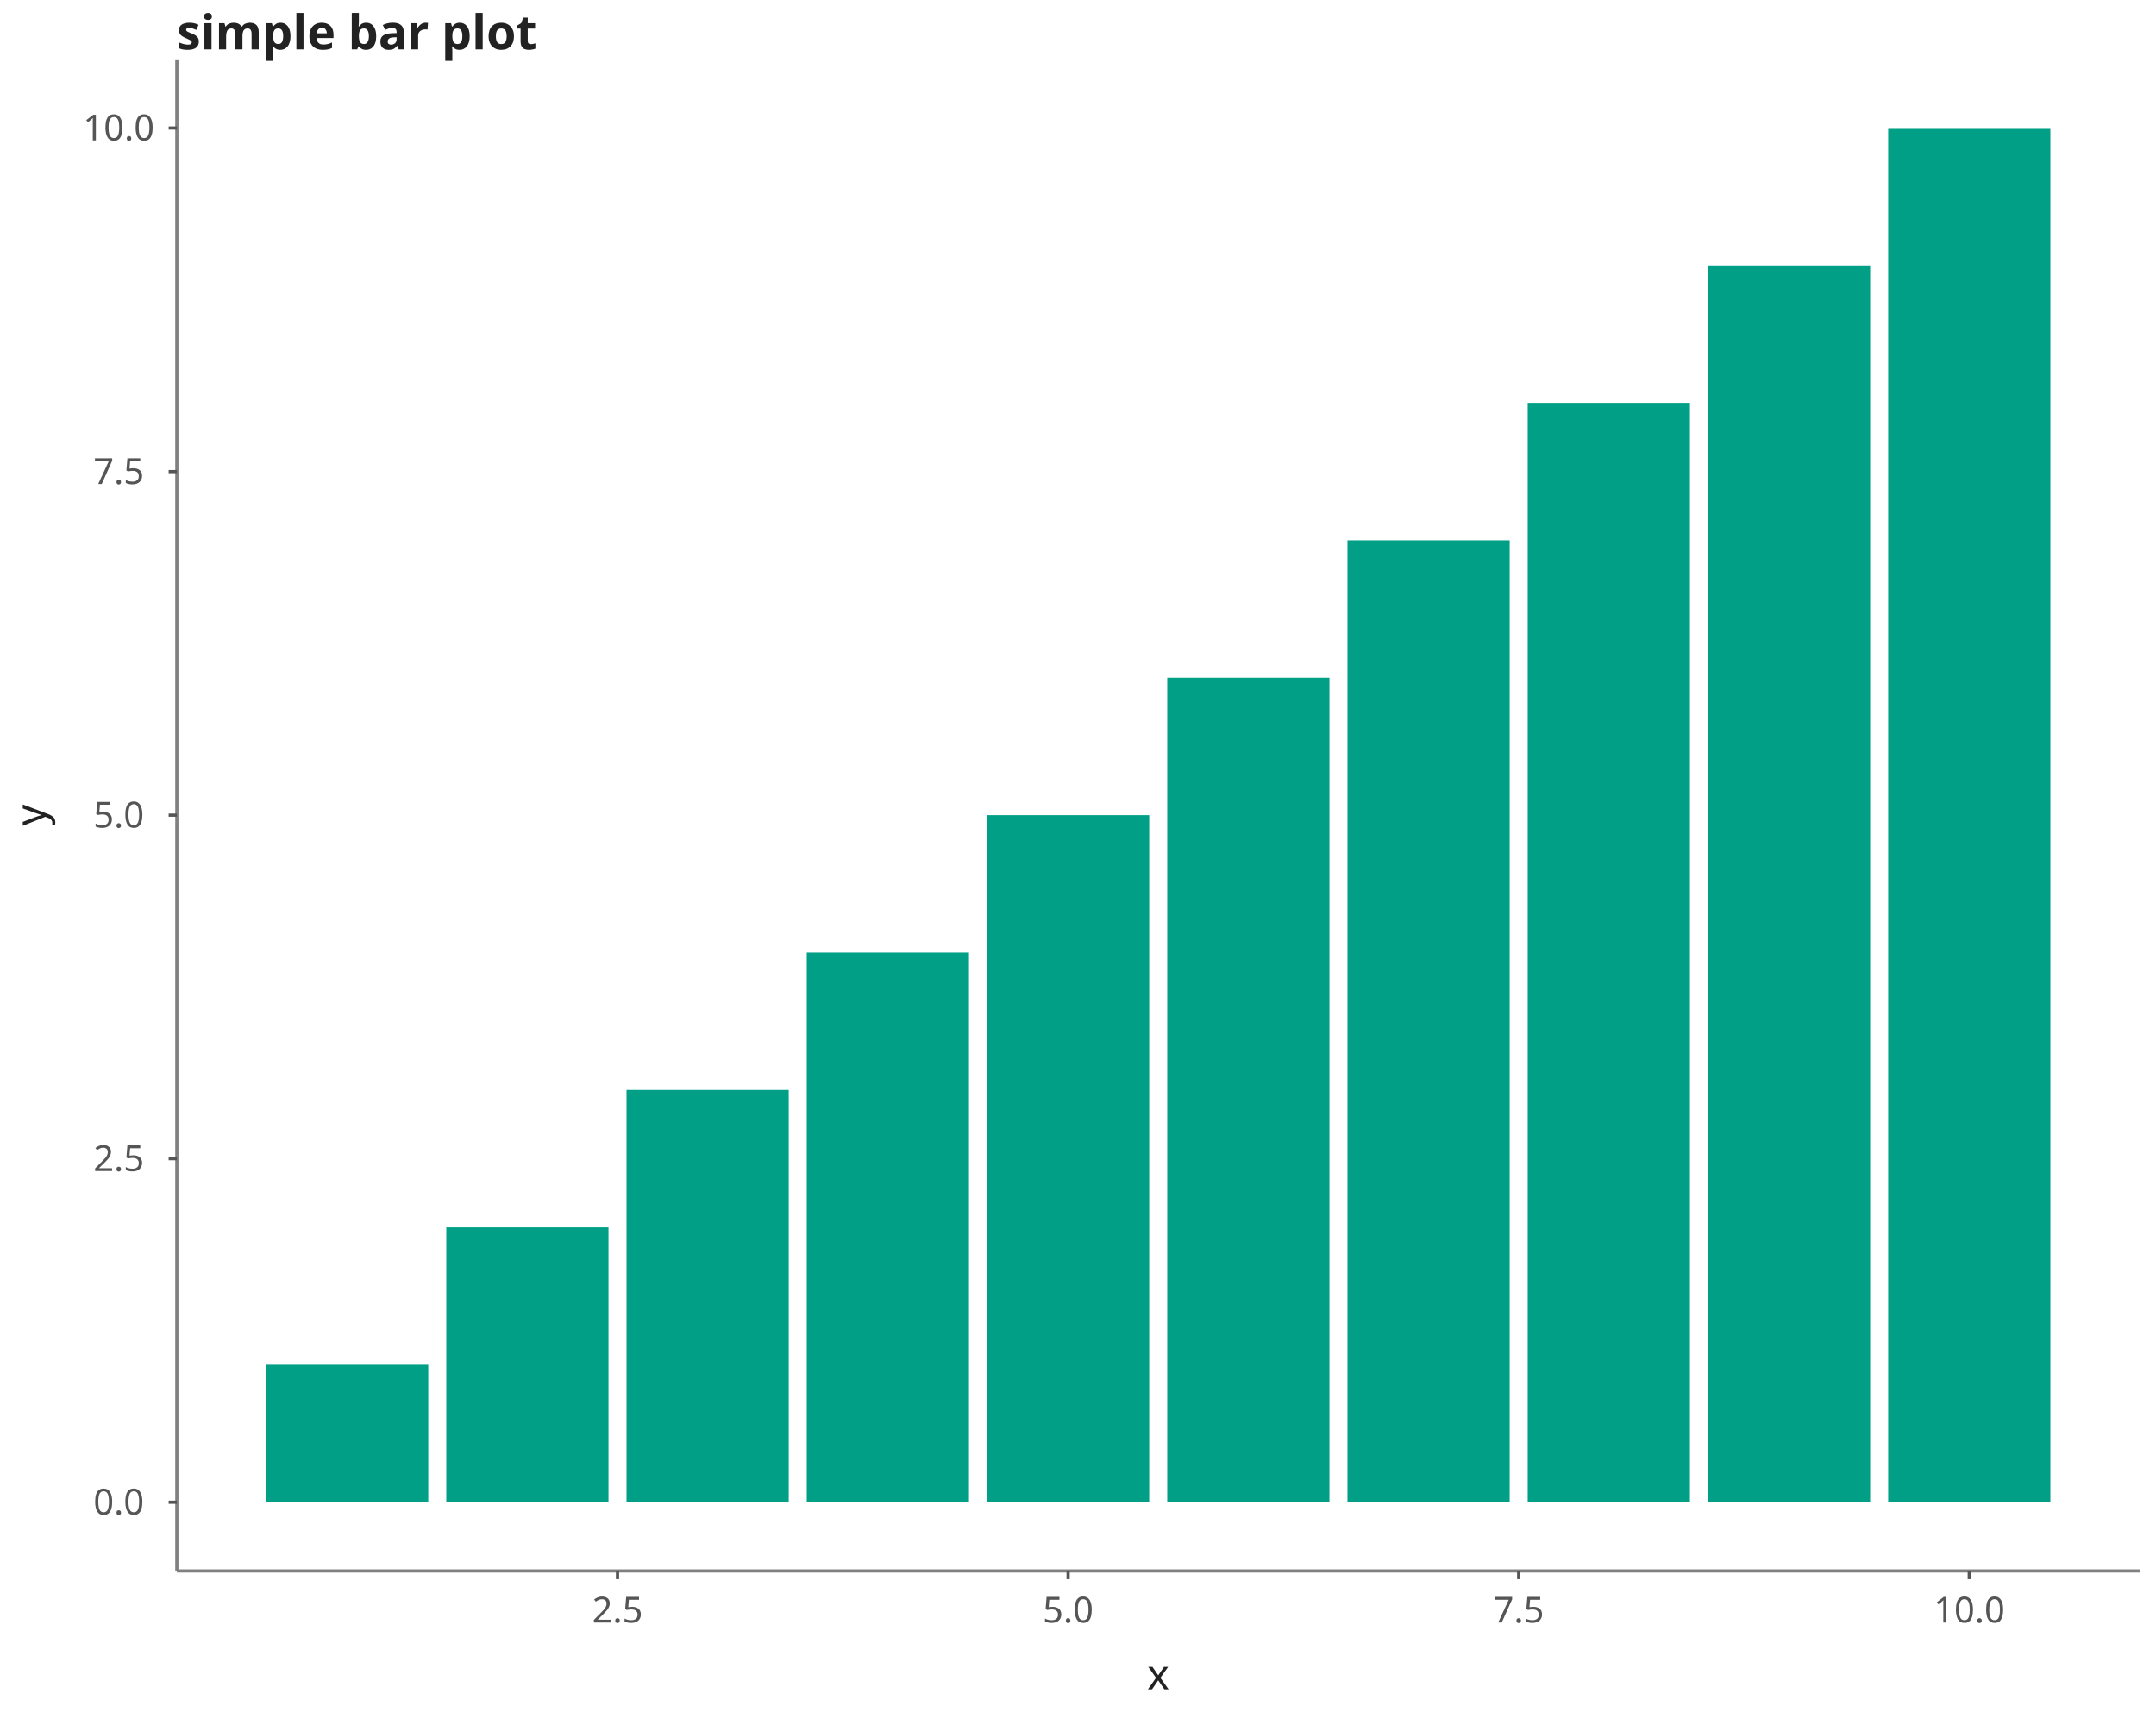
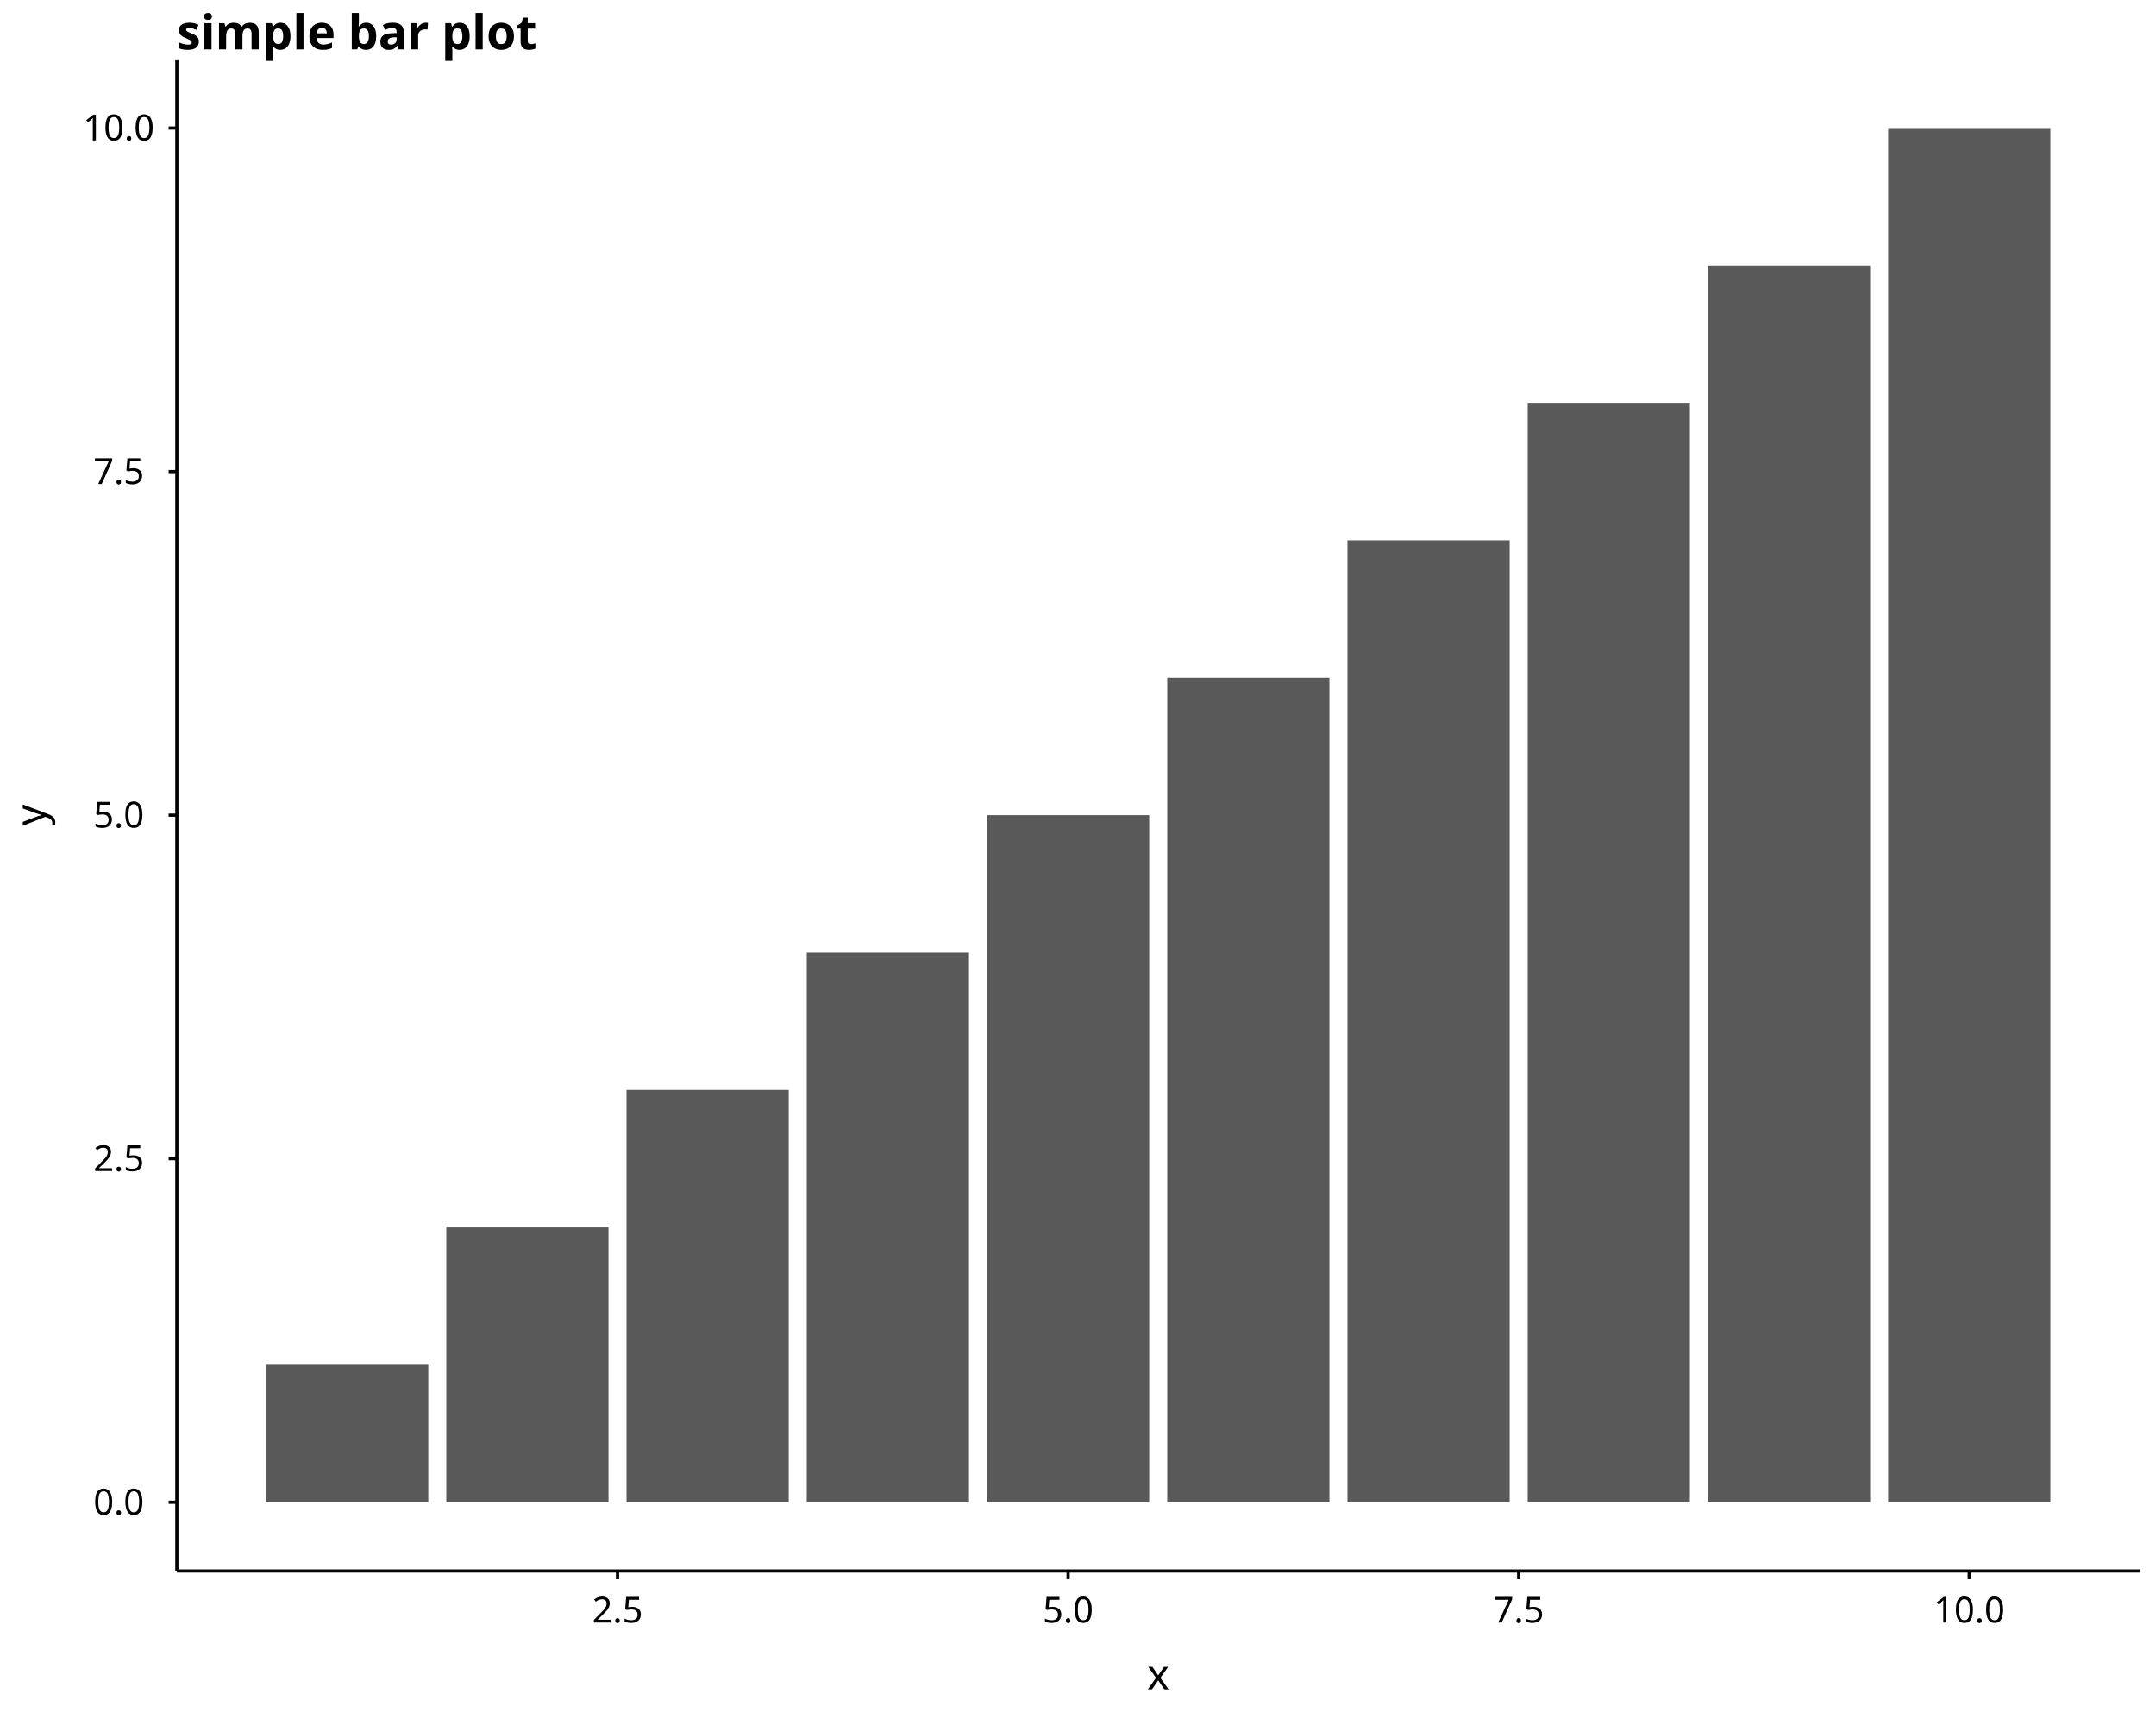
<svg xmlns="http://www.w3.org/2000/svg" class="svglite" data-engine-version="2.0" width="720.00pt" height="576.00pt" viewBox="0 0 720.00 576.00">
  <defs>
    <style type="text/css">
    .svglite line, .svglite polyline, .svglite polygon, .svglite path, .svglite rect, .svglite circle {
      fill: none;
      stroke: #000000;
      stroke-linecap: round;
      stroke-linejoin: round;
      stroke-miterlimit: 10.00;
    }
  </style>
  </defs>
  <rect width="100%" height="100%" style="stroke: none; fill: #FFFFFF;" />
  <defs>
    <clipPath id="cpMC4wMHw3MjAuMDB8MC4wMHw1NzYuMDA=">
      <rect x="0.00" y="0.00" width="720.00" height="576.00" />
    </clipPath>
  </defs>
  <g clip-path="url(#cpMC4wMHw3MjAuMDB8MC4wMHw1NzYuMDA=)">
    <rect x="0.00" y="0.00" width="720.00" height="576.00" style="stroke-width: 1.07; stroke: #FFFFFF; fill: #FFFFFF;" />
  </g>
  <defs>
    <clipPath id="cpNTkuMDZ8NzE0LjUyfDE5LjgxfDUyNC41Ng==">
      <rect x="59.06" y="19.81" width="655.46" height="504.75" />
    </clipPath>
  </defs>
  <g clip-path="url(#cpNTkuMDZ8NzE0LjUyfDE5LjgxfDUyNC41Ng==)">
-     <rect x="88.85" y="455.73" width="54.17" height="45.89" style="stroke-width: 1.07; stroke: none; stroke-linecap: butt; stroke-linejoin: miter; fill: #01A086;" />
-     <rect x="149.04" y="409.85" width="54.17" height="91.77" style="stroke-width: 1.07; stroke: none; stroke-linecap: butt; stroke-linejoin: miter; fill: #01A086;" />
-     <rect x="209.23" y="363.96" width="54.17" height="137.66" style="stroke-width: 1.07; stroke: none; stroke-linecap: butt; stroke-linejoin: miter; fill: #01A086;" />
-     <rect x="269.42" y="318.08" width="54.17" height="183.55" style="stroke-width: 1.07; stroke: none; stroke-linecap: butt; stroke-linejoin: miter; fill: #01A086;" />
-     <rect x="329.61" y="272.19" width="54.17" height="229.43" style="stroke-width: 1.07; stroke: none; stroke-linecap: butt; stroke-linejoin: miter; fill: #01A086;" />
-     <rect x="389.80" y="226.30" width="54.17" height="275.32" style="stroke-width: 1.07; stroke: none; stroke-linecap: butt; stroke-linejoin: miter; fill: #01A086;" />
-     <rect x="449.99" y="180.42" width="54.17" height="321.21" style="stroke-width: 1.07; stroke: none; stroke-linecap: butt; stroke-linejoin: miter; fill: #01A086;" />
-     <rect x="510.18" y="134.53" width="54.17" height="367.09" style="stroke-width: 1.07; stroke: none; stroke-linecap: butt; stroke-linejoin: miter; fill: #01A086;" />
-     <rect x="570.37" y="88.64" width="54.17" height="412.98" style="stroke-width: 1.07; stroke: none; stroke-linecap: butt; stroke-linejoin: miter; fill: #01A086;" />
-     <rect x="630.56" y="42.76" width="54.17" height="458.87" style="stroke-width: 1.07; stroke: none; stroke-linecap: butt; stroke-linejoin: miter; fill: #01A086;" />
+     <rect x="88.85" y="455.73" width="54.17" height="45.89" style="stroke-width: 1.07; stroke: none; stroke-linecap: butt; stroke-linejoin: miter; fill: #595959;" />
+     <rect x="149.04" y="409.85" width="54.17" height="91.77" style="stroke-width: 1.07; stroke: none; stroke-linecap: butt; stroke-linejoin: miter; fill: #595959;" />
+     <rect x="209.23" y="363.96" width="54.17" height="137.66" style="stroke-width: 1.07; stroke: none; stroke-linecap: butt; stroke-linejoin: miter; fill: #595959;" />
+     <rect x="269.42" y="318.08" width="54.17" height="183.55" style="stroke-width: 1.07; stroke: none; stroke-linecap: butt; stroke-linejoin: miter; fill: #595959;" />
+     <rect x="329.61" y="272.19" width="54.17" height="229.43" style="stroke-width: 1.07; stroke: none; stroke-linecap: butt; stroke-linejoin: miter; fill: #595959;" />
+     <rect x="389.80" y="226.30" width="54.17" height="275.32" style="stroke-width: 1.07; stroke: none; stroke-linecap: butt; stroke-linejoin: miter; fill: #595959;" />
+     <rect x="449.99" y="180.42" width="54.17" height="321.21" style="stroke-width: 1.07; stroke: none; stroke-linecap: butt; stroke-linejoin: miter; fill: #595959;" />
+     <rect x="510.18" y="134.53" width="54.17" height="367.09" style="stroke-width: 1.07; stroke: none; stroke-linecap: butt; stroke-linejoin: miter; fill: #595959;" />
+     <rect x="570.37" y="88.64" width="54.17" height="412.98" style="stroke-width: 1.07; stroke: none; stroke-linecap: butt; stroke-linejoin: miter; fill: #595959;" />
+     <rect x="630.56" y="42.76" width="54.17" height="458.87" style="stroke-width: 1.07; stroke: none; stroke-linecap: butt; stroke-linejoin: miter; fill: #595959;" />
  </g>
  <g clip-path="url(#cpMC4wMHw3MjAuMDB8MC4wMHw1NzYuMDA=)">
-     <polyline points="59.06,524.56 59.06,19.81 " style="stroke-width: 1.07; stroke: #808080; stroke-linecap: butt;" />
-     <text x="39.66" y="505.75" text-anchor="middle" style="font-size: 12.00px; fill: #555555; font-family: sans;" textLength="16.68px" lengthAdjust="spacingAndGlyphs">0.0</text>
-     <text x="39.66" y="391.03" text-anchor="middle" style="font-size: 12.00px; fill: #555555; font-family: sans;" textLength="16.68px" lengthAdjust="spacingAndGlyphs">2.5</text>
-     <text x="39.66" y="276.32" text-anchor="middle" style="font-size: 12.00px; fill: #555555; font-family: sans;" textLength="16.68px" lengthAdjust="spacingAndGlyphs">5.0</text>
-     <text x="39.66" y="161.60" text-anchor="middle" style="font-size: 12.00px; fill: #555555; font-family: sans;" textLength="16.68px" lengthAdjust="spacingAndGlyphs">7.5</text>
-     <text x="39.66" y="46.88" text-anchor="middle" style="font-size: 12.00px; fill: #555555; font-family: sans;" textLength="23.36px" lengthAdjust="spacingAndGlyphs">10.0</text>
-     <polyline points="56.32,501.62 59.06,501.62 " style="stroke-width: 1.07; stroke: #555555; stroke-linecap: butt;" />
-     <polyline points="56.32,386.90 59.06,386.90 " style="stroke-width: 1.07; stroke: #555555; stroke-linecap: butt;" />
-     <polyline points="56.32,272.19 59.06,272.19 " style="stroke-width: 1.07; stroke: #555555; stroke-linecap: butt;" />
-     <polyline points="56.32,157.47 59.06,157.47 " style="stroke-width: 1.07; stroke: #555555; stroke-linecap: butt;" />
-     <polyline points="56.32,42.76 59.06,42.76 " style="stroke-width: 1.07; stroke: #555555; stroke-linecap: butt;" />
-     <polyline points="59.06,524.56 714.52,524.56 " style="stroke-width: 1.07; stroke: #808080; stroke-linecap: butt;" />
-     <polyline points="206.22,527.30 206.22,524.56 " style="stroke-width: 1.07; stroke: #555555; stroke-linecap: butt;" />
-     <polyline points="356.70,527.30 356.70,524.56 " style="stroke-width: 1.07; stroke: #555555; stroke-linecap: butt;" />
-     <polyline points="507.17,527.30 507.17,524.56 " style="stroke-width: 1.07; stroke: #555555; stroke-linecap: butt;" />
-     <polyline points="657.64,527.30 657.64,524.56 " style="stroke-width: 1.07; stroke: #555555; stroke-linecap: butt;" />
-     <text x="206.22" y="541.79" text-anchor="middle" style="font-size: 12.00px; fill: #555555; font-family: sans;" textLength="16.68px" lengthAdjust="spacingAndGlyphs">2.5</text>
-     <text x="356.70" y="541.79" text-anchor="middle" style="font-size: 12.00px; fill: #555555; font-family: sans;" textLength="16.68px" lengthAdjust="spacingAndGlyphs">5.0</text>
-     <text x="507.17" y="541.79" text-anchor="middle" style="font-size: 12.00px; fill: #555555; font-family: sans;" textLength="16.68px" lengthAdjust="spacingAndGlyphs">7.5</text>
-     <text x="657.64" y="541.79" text-anchor="middle" style="font-size: 12.00px; fill: #555555; font-family: sans;" textLength="23.36px" lengthAdjust="spacingAndGlyphs">10.0</text>
-     <text x="386.79" y="564.09" text-anchor="middle" style="font-size: 14.00px; fill: #222222; font-family: sans;" textLength="7.01px" lengthAdjust="spacingAndGlyphs">x</text>
-     <text transform="translate(15.11,272.19) rotate(-90)" text-anchor="middle" style="font-size: 14.00px; fill: #222222; font-family: sans;" textLength="7.01px" lengthAdjust="spacingAndGlyphs">y</text>
-     <text x="59.06" y="16.49" style="font-size: 16.00px; font-weight: bold; fill: #222222; font-family: sans;" textLength="104.05px" lengthAdjust="spacingAndGlyphs">simple bar plot</text>
+     <polyline points="59.06,524.56 59.06,19.81 " style="stroke-width: 1.07; stroke-linecap: butt;" />
+     <text x="39.66" y="505.75" text-anchor="middle" style="font-size: 12.00px; font-family: sans;" textLength="16.68px" lengthAdjust="spacingAndGlyphs">0.0</text>
+     <text x="39.66" y="391.03" text-anchor="middle" style="font-size: 12.00px; font-family: sans;" textLength="16.68px" lengthAdjust="spacingAndGlyphs">2.5</text>
+     <text x="39.66" y="276.32" text-anchor="middle" style="font-size: 12.00px; font-family: sans;" textLength="16.68px" lengthAdjust="spacingAndGlyphs">5.0</text>
+     <text x="39.66" y="161.60" text-anchor="middle" style="font-size: 12.00px; font-family: sans;" textLength="16.68px" lengthAdjust="spacingAndGlyphs">7.5</text>
+     <text x="39.66" y="46.88" text-anchor="middle" style="font-size: 12.00px; font-family: sans;" textLength="23.36px" lengthAdjust="spacingAndGlyphs">10.0</text>
+     <polyline points="56.32,501.62 59.06,501.62 " style="stroke-width: 1.07; stroke-linecap: butt;" />
+     <polyline points="56.32,386.90 59.06,386.90 " style="stroke-width: 1.07; stroke-linecap: butt;" />
+     <polyline points="56.32,272.19 59.06,272.19 " style="stroke-width: 1.07; stroke-linecap: butt;" />
+     <polyline points="56.32,157.47 59.06,157.47 " style="stroke-width: 1.07; stroke-linecap: butt;" />
+     <polyline points="56.32,42.76 59.06,42.76 " style="stroke-width: 1.07; stroke-linecap: butt;" />
+     <polyline points="59.06,524.56 714.52,524.56 " style="stroke-width: 1.07; stroke-linecap: butt;" />
+     <polyline points="206.22,527.30 206.22,524.56 " style="stroke-width: 1.07; stroke-linecap: butt;" />
+     <polyline points="356.70,527.30 356.70,524.56 " style="stroke-width: 1.07; stroke-linecap: butt;" />
+     <polyline points="507.17,527.30 507.17,524.56 " style="stroke-width: 1.07; stroke-linecap: butt;" />
+     <polyline points="657.64,527.30 657.64,524.56 " style="stroke-width: 1.07; stroke-linecap: butt;" />
+     <text x="206.22" y="541.79" text-anchor="middle" style="font-size: 12.00px; font-family: sans;" textLength="16.68px" lengthAdjust="spacingAndGlyphs">2.5</text>
+     <text x="356.70" y="541.79" text-anchor="middle" style="font-size: 12.00px; font-family: sans;" textLength="16.68px" lengthAdjust="spacingAndGlyphs">5.0</text>
+     <text x="507.17" y="541.79" text-anchor="middle" style="font-size: 12.00px; font-family: sans;" textLength="16.68px" lengthAdjust="spacingAndGlyphs">7.5</text>
+     <text x="657.64" y="541.79" text-anchor="middle" style="font-size: 12.00px; font-family: sans;" textLength="23.36px" lengthAdjust="spacingAndGlyphs">10.0</text>
+     <text x="386.79" y="564.09" text-anchor="middle" style="font-size: 14.00px; font-family: sans;" textLength="7.01px" lengthAdjust="spacingAndGlyphs">x</text>
+     <text transform="translate(15.11,272.19) rotate(-90)" text-anchor="middle" style="font-size: 14.00px; font-family: sans;" textLength="7.01px" lengthAdjust="spacingAndGlyphs">y</text>
+     <text x="59.06" y="16.49" style="font-size: 16.00px; font-weight: bold; font-family: sans;" textLength="104.05px" lengthAdjust="spacingAndGlyphs">simple bar plot</text>
  </g>
</svg>
